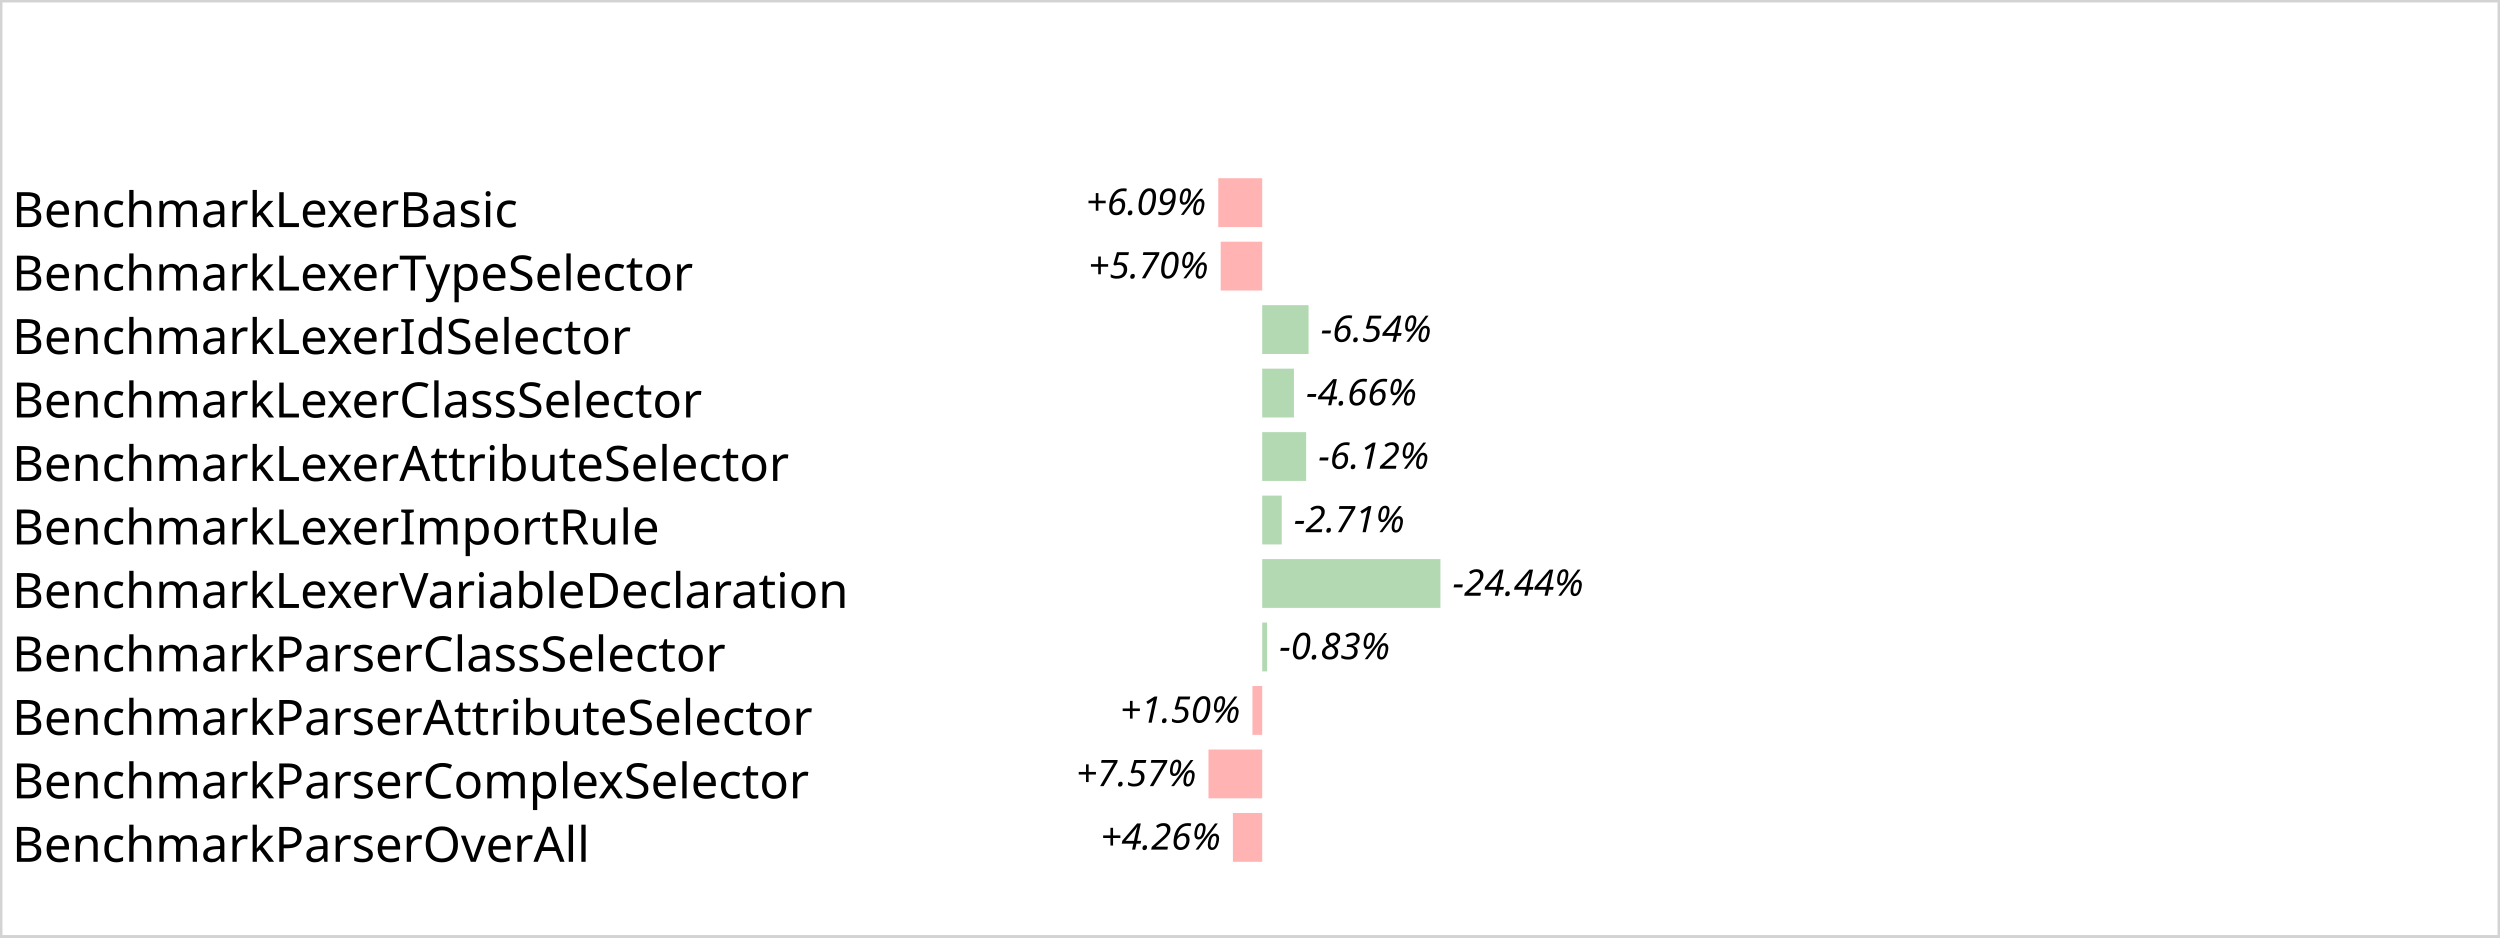
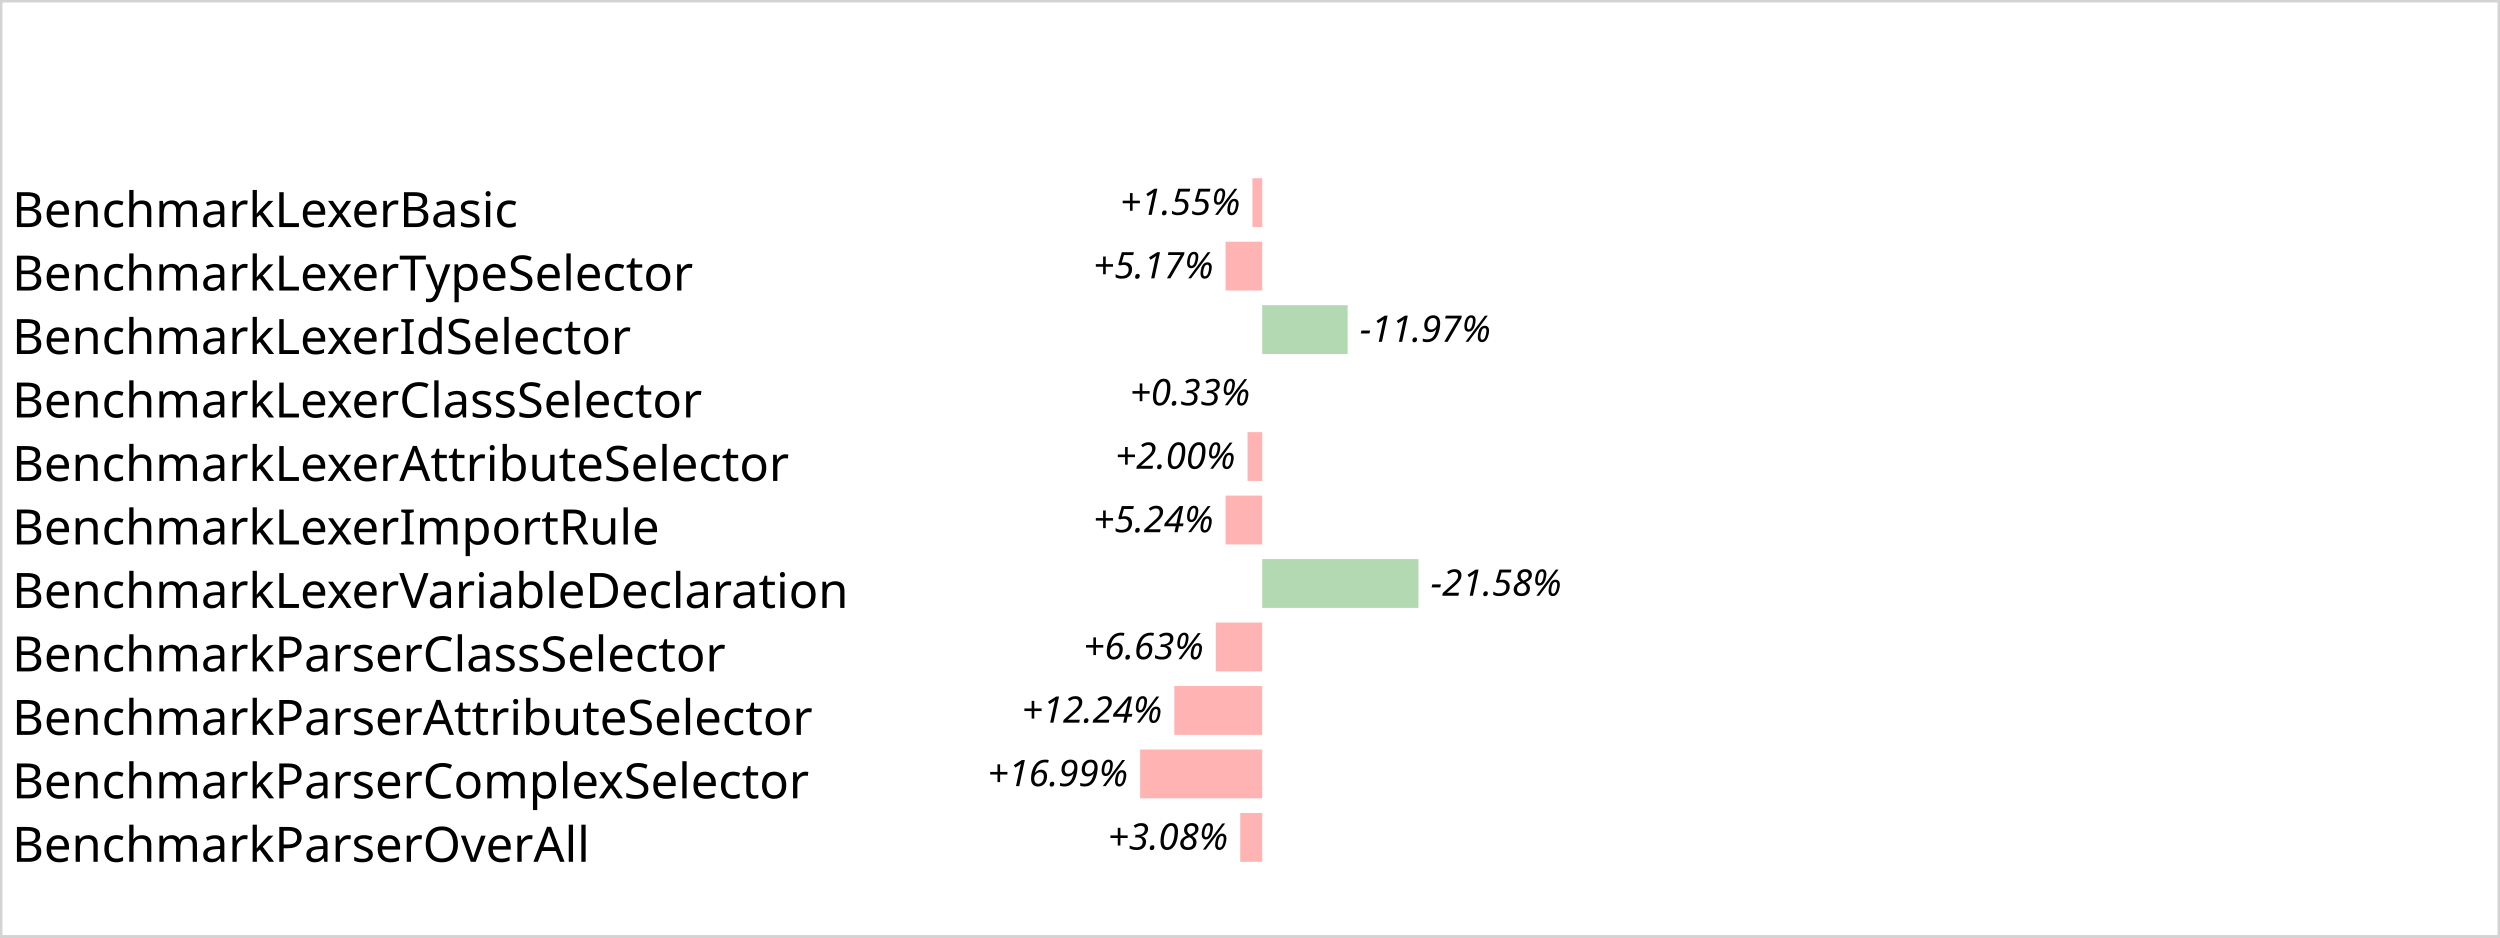
<svg xmlns="http://www.w3.org/2000/svg" width="1024" height="384">
  <rect x="0" y="0" width="1024" height="384" style="fill:white;stroke-width:2px;stroke:lightgray" />
  <g style="font-size:20px;font-family:sans-serif">
    <text x="5" y="5" style="font-size:150%" />
    <g style="font-style:italic;font-size:75%">
-       <rect x="499" y="73" width="18" height="20" style="fill-opacity:0.3;fill:red" />
-       <text x="494" y="88" style="text-anchor:end">+6.09%</text>
+       <rect x="513" y="73" width="4" height="20" style="fill-opacity:0.3;fill:red" />
+       <text x="508" y="88" style="text-anchor:end">+1.55%</text>
    </g>
    <text x="5" y="93" style="text-anchor:start">BenchmarkLexerBasic</text>
    <g style="font-style:italic;font-size:75%">
-       <rect x="500" y="99" width="17" height="20" style="fill-opacity:0.3;fill:red" />
-       <text x="495" y="114" style="text-anchor:end">+5.70%</text>
+       <rect x="502" y="99" width="15" height="20" style="fill-opacity:0.3;fill:red" />
+       <text x="497" y="114" style="text-anchor:end">+5.17%</text>
    </g>
    <text x="5" y="119" style="text-anchor:start">BenchmarkLexerTypeSelector</text>
    <g style="font-style:italic;font-size:75%">
-       <rect x="517" y="125" width="19" height="20" style="fill-opacity:0.3;fill:green" />
-       <text x="541" y="140" style="text-anchor:start">-6.54%</text>
+       <rect x="517" y="125" width="35" height="20" style="fill-opacity:0.3;fill:green" />
+       <text x="557" y="140" style="text-anchor:start">-11.97%</text>
    </g>
    <text x="5" y="145" style="text-anchor:start">BenchmarkLexerIdSelector</text>
    <g style="font-style:italic;font-size:75%">
-       <rect x="517" y="151" width="13" height="20" style="fill-opacity:0.3;fill:green" />
-       <text x="535" y="166" style="text-anchor:start">-4.66%</text>
+       <rect x="517" y="151" width="0" height="20" style="fill-opacity:0.3;fill:red" />
+       <text x="512" y="166" style="text-anchor:end">+0.33%</text>
    </g>
    <text x="5" y="171" style="text-anchor:start">BenchmarkLexerClassSelector</text>
    <g style="font-style:italic;font-size:75%">
-       <rect x="517" y="177" width="18" height="20" style="fill-opacity:0.3;fill:green" />
-       <text x="540" y="192" style="text-anchor:start">-6.12%</text>
+       <rect x="511" y="177" width="6" height="20" style="fill-opacity:0.3;fill:red" />
+       <text x="506" y="192" style="text-anchor:end">+2.00%</text>
    </g>
    <text x="5" y="197" style="text-anchor:start">BenchmarkLexerAttributeSelector</text>
    <g style="font-style:italic;font-size:75%">
-       <rect x="517" y="203" width="8" height="20" style="fill-opacity:0.3;fill:green" />
-       <text x="530" y="218" style="text-anchor:start">-2.71%</text>
+       <rect x="502" y="203" width="15" height="20" style="fill-opacity:0.3;fill:red" />
+       <text x="497" y="218" style="text-anchor:end">+5.24%</text>
    </g>
    <text x="5" y="223" style="text-anchor:start">BenchmarkLexerImportRule</text>
    <g style="font-style:italic;font-size:75%">
-       <rect x="517" y="229" width="73" height="20" style="fill-opacity:0.3;fill:green" />
-       <text x="595" y="244" style="text-anchor:start">-24.44%</text>
+       <rect x="517" y="229" width="64" height="20" style="fill-opacity:0.3;fill:green" />
+       <text x="586" y="244" style="text-anchor:start">-21.58%</text>
    </g>
    <text x="5" y="249" style="text-anchor:start">BenchmarkLexerVariableDeclaration</text>
    <g style="font-style:italic;font-size:75%">
-       <rect x="517" y="255" width="2" height="20" style="fill-opacity:0.3;fill:green" />
-       <text x="524" y="270" style="text-anchor:start">-0.83%</text>
+       <rect x="498" y="255" width="19" height="20" style="fill-opacity:0.3;fill:red" />
+       <text x="493" y="270" style="text-anchor:end">+6.63%</text>
    </g>
    <text x="5" y="275" style="text-anchor:start">BenchmarkParserClassSelector</text>
    <g style="font-style:italic;font-size:75%">
-       <rect x="513" y="281" width="4" height="20" style="fill-opacity:0.3;fill:red" />
-       <text x="508" y="296" style="text-anchor:end">+1.50%</text>
+       <rect x="481" y="281" width="36" height="20" style="fill-opacity:0.3;fill:red" />
+       <text x="476" y="296" style="text-anchor:end">+12.24%</text>
    </g>
    <text x="5" y="301" style="text-anchor:start">BenchmarkParserAttributeSelector</text>
    <g style="font-style:italic;font-size:75%">
-       <rect x="495" y="307" width="22" height="20" style="fill-opacity:0.3;fill:red" />
-       <text x="490" y="322" style="text-anchor:end">+7.57%</text>
+       <rect x="467" y="307" width="50" height="20" style="fill-opacity:0.3;fill:red" />
+       <text x="462" y="322" style="text-anchor:end">+16.99%</text>
    </g>
    <text x="5" y="327" style="text-anchor:start">BenchmarkParserComplexSelector</text>
    <g style="font-style:italic;font-size:75%">
-       <rect x="505" y="333" width="12" height="20" style="fill-opacity:0.3;fill:red" />
-       <text x="500" y="348" style="text-anchor:end">+4.26%</text>
+       <rect x="508" y="333" width="9" height="20" style="fill-opacity:0.3;fill:red" />
+       <text x="503" y="348" style="text-anchor:end">+3.08%</text>
    </g>
    <text x="5" y="353" style="text-anchor:start">BenchmarkParserOverAll</text>
  </g>
</svg>
